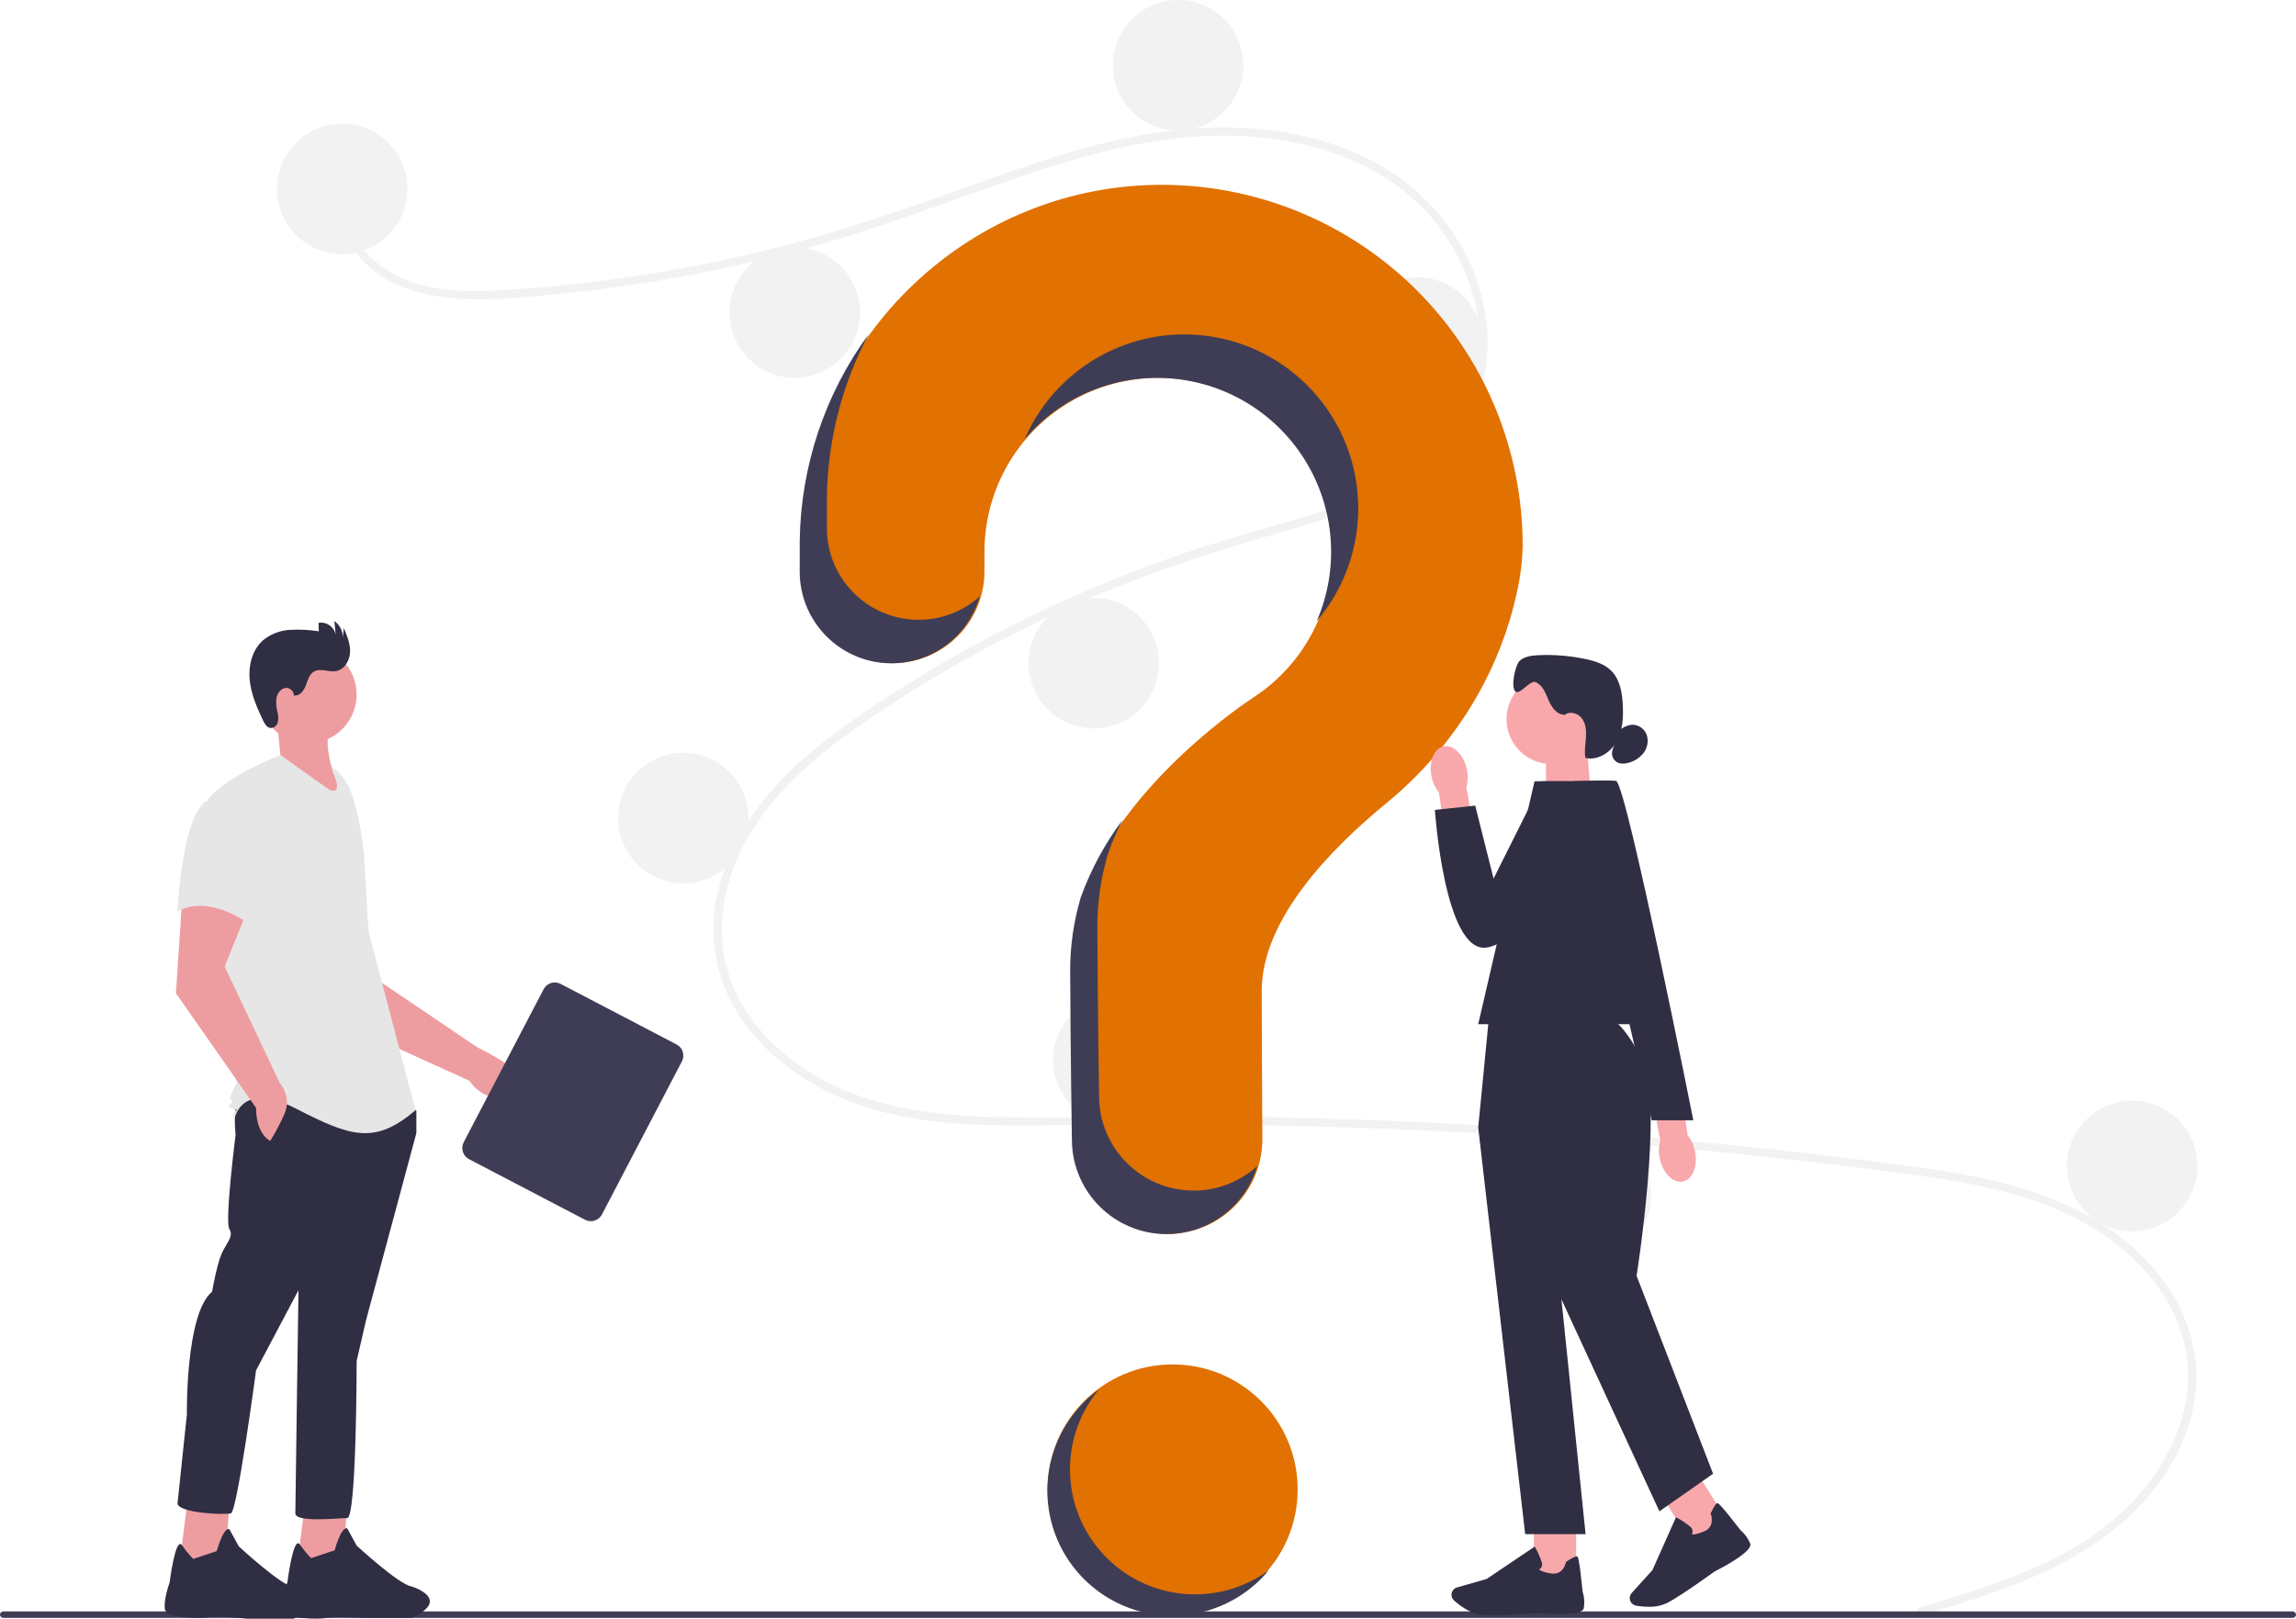
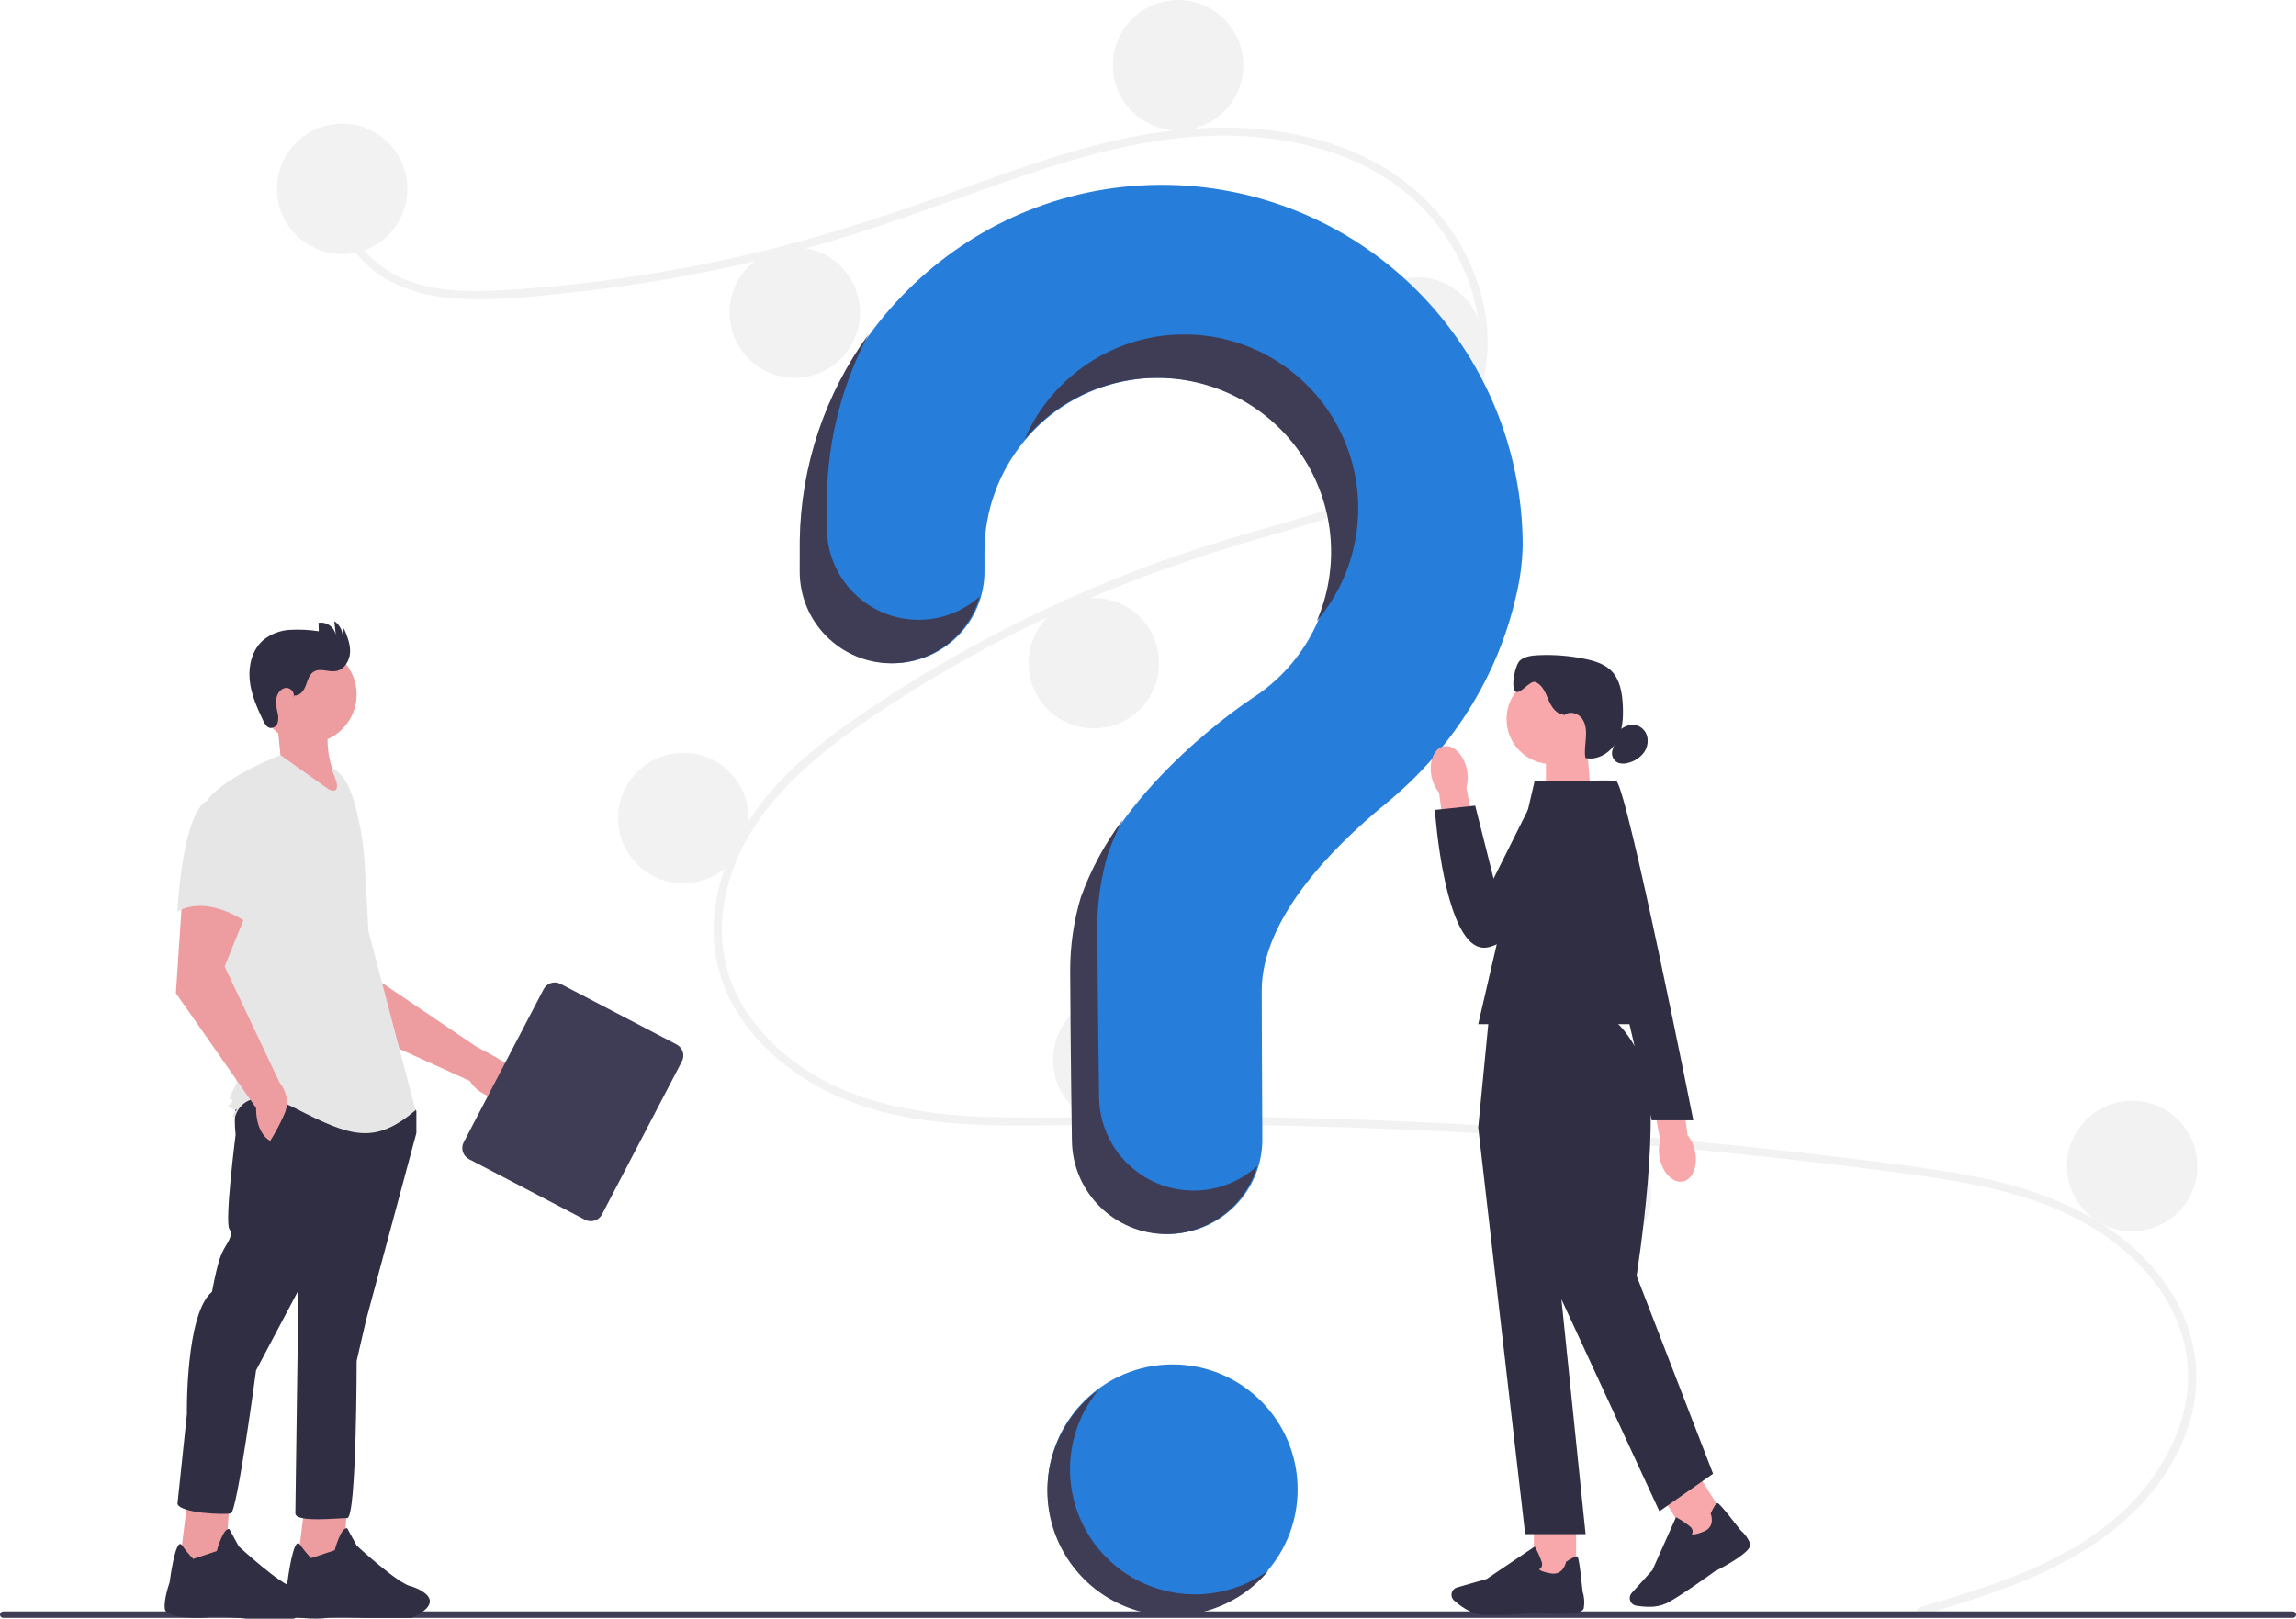
<svg xmlns="http://www.w3.org/2000/svg" width="960" height="676.854" viewBox="0 0 960 676.854" role="img" artist="Katerina Limpitsouni" source="https://undraw.co/">
  <g transform="translate(-537.662 -242.369)">
-     <circle cx="52.28" cy="52.28" r="52.28" transform="translate(975.673 812.908)" fill="#e17100" />
+     <circle cx="52.28" cy="52.28" r="52.28" transform="translate(975.673 812.908)" fill="#277dda" />
    <path d="M963.4,818.129c29.248-8.784,60.343-17.943,83.539-38.825,20.728-18.66,34.721-47.154,26.134-75.138-8.569-27.927-34.237-46.548-60.738-55.81-15.031-5.253-30.755-8.167-46.474-10.456-17.088-2.489-34.251-4.528-51.406-6.49Q810.258,619.493,705.28,616.85c-34.533-.87-69.06-.849-103.6-.347-30.845.448-63.33.437-91.944-12.673-22.252-10.194-42.447-28.742-48.647-53.114-7.157-28.134,6.044-56.785,24.981-77.161,9.982-10.74,21.648-19.78,33.682-28.092,13.056-9.017,26.567-17.4,40.371-25.217A562.168,562.168,0,0,1,645.1,381.07c14.485-5.267,29.186-9.811,44.015-14,12.521-3.54,25.081-7.085,37.183-11.908,23.394-9.324,45.644-25.117,51.592-51.009,5.638-24.539-3.868-51.179-20.531-69.409-19.279-21.091-48.347-30.336-76.216-31.832-31.287-1.679-61.853,6.151-91.26,16.089-31.365,10.6-62.053,22.787-94.08,31.372a633,633,0,0,1-96.828,18c-16,1.7-32.494,3.629-48.594,2.324-13.493-1.093-26.918-5.062-36.862-14.638-8.527-8.211-13.606-19.5-11.86-31.405.317-2.163,3.6-1.243,3.288.906-2.126,14.5,7.728,27.855,19.871,34.7,14.034,7.908,31.112,7.919,46.736,7.015a611.272,611.272,0,0,0,100.6-14.543c32.5-7.422,63.832-18.033,95.132-29.367,29.727-10.765,60.119-21.271,91.877-23.6,27.556-2.023,56.544,1.991,80.551,16.392,21.1,12.656,36.613,33.763,41.557,57.984,4.831,23.668-1.86,47.49-19.776,64.006-18.55,17.1-43.985,24.412-67.688,31.145-30.064,8.54-59.483,18.523-87.959,31.485a552.159,552.159,0,0,0-82.739,46.516c-25.284,17.278-50.236,39.018-58.232,69.841-3.725,14.358-3.037,29.586,3.2,43.148,5.542,12.059,14.669,22.2,25.3,30.025,25.368,18.667,57.341,22.5,87.984,22.881,34.416.428,68.833-.733,103.26-.168q105.242,1.727,210.052,12.812,26.263,2.78,52.46,6.145c15.709,2.018,31.47,4.024,46.914,7.609,27.461,6.374,54.183,18.63,71.251,41.913a69.692,69.692,0,0,1,13.578,34.6c1.195,13.1-2.011,26.219-7.933,37.87-13.107,25.788-37.657,42.191-63.729,52.968-13.964,5.772-28.449,10.145-42.906,14.486-2.106.632-3.006-2.657-.906-3.288Z" transform="translate(376.883 96.403)" fill="#f2f2f2" />
    <circle cx="27.277" cy="27.277" r="27.277" transform="translate(653.466 294.081)" fill="#f2f2f2" />
    <circle cx="27.277" cy="27.277" r="27.277" transform="translate(842.699 345.794)" fill="#f2f2f2" />
    <circle cx="27.277" cy="27.277" r="27.277" transform="translate(1002.95 242.369)" fill="#f2f2f2" />
    <circle cx="27.277" cy="27.277" r="27.277" transform="translate(1102.964 358.295)" fill="#f2f2f2" />
    <circle cx="27.277" cy="27.277" r="27.277" transform="translate(967.717 492.406)" fill="#f2f2f2" />
    <circle cx="27.277" cy="27.277" r="27.277" transform="translate(796.101 557.188)" fill="#f2f2f2" />
    <circle cx="27.277" cy="27.277" r="27.277" transform="translate(977.946 658.34)" fill="#f2f2f2" />
    <circle cx="27.277" cy="27.277" r="27.277" transform="translate(1173.429 715.166)" fill="#f2f2f2" />
    <circle cx="27.277" cy="27.277" r="27.277" transform="translate(1401.872 702.664)" fill="#f2f2f2" />
-     <path d="M622.121,220.373c-81.707.577-148.608,66.976-149.769,148.677-.011.754-.016,6.058-.015,13A38.355,38.355,0,0,0,510.686,420.4h0a38.377,38.377,0,0,0,38.371-38.4c0-4.727-.006-7.994-.006-8.194a72.738,72.738,0,1,1,111.972,61.236l.013.016S606.451,470.194,589.81,518.4l.014,0a106.843,106.843,0,0,0-4.4,30.423c0,4.234.249,41.28.73,71.349a39.536,39.536,0,0,0,39.54,38.895h0a39.547,39.547,0,0,0,39.544-39.791c-.167-27.537-.258-59.6-.258-61.929,0-29.6,28.556-59.094,52.012-78.327,27.011-22.148,46.448-52.329,54.255-86.375a98.611,98.611,0,0,0,2.841-21.4A150.874,150.874,0,0,0,622.121,220.373Z" transform="translate(400.232 99.284)" fill="#e17100" />
+     <path d="M622.121,220.373c-81.707.577-148.608,66.976-149.769,148.677-.011.754-.016,6.058-.015,13A38.355,38.355,0,0,0,510.686,420.4h0a38.377,38.377,0,0,0,38.371-38.4c0-4.727-.006-7.994-.006-8.194a72.738,72.738,0,1,1,111.972,61.236l.013.016S606.451,470.194,589.81,518.4l.014,0a106.843,106.843,0,0,0-4.4,30.423c0,4.234.249,41.28.73,71.349a39.536,39.536,0,0,0,39.54,38.895h0a39.547,39.547,0,0,0,39.544-39.791c-.167-27.537-.258-59.6-.258-61.929,0-29.6,28.556-59.094,52.012-78.327,27.011-22.148,46.448-52.329,54.255-86.375a98.611,98.611,0,0,0,2.841-21.4A150.874,150.874,0,0,0,622.121,220.373Z" transform="translate(400.232 99.284)" fill="#277dda" />
    <path d="M1136.309,747.956H179.016a1.353,1.353,0,1,1,0-2.706h957.293a1.353,1.353,0,1,1,0,2.706Z" transform="translate(360 170.947)" fill="#3f3d56" />
    <path d="M521.581,394.755h0a38.355,38.355,0,0,1-38.351-38.349c0-6.941,0-12.245.015-13A149.461,149.461,0,0,1,500.7,275.319a149.8,149.8,0,0,0-28.821,86.273c-.011.754-.016,6.058-.015,13a38.355,38.355,0,0,0,38.349,38.353h0a38.384,38.384,0,0,0,36.923-27.948A38.213,38.213,0,0,1,521.581,394.755Z" transform="translate(400.168 106.786)" fill="#3f3d56" />
    <path d="M613.483,293.673a72.742,72.742,0,0,1,63.258,101.621,72.735,72.735,0,1,0-122.093-76.131,72.591,72.591,0,0,1,58.834-25.49Z" transform="translate(411.47 106.798)" fill="#3f3d56" />
    <path d="M623,609.04h0a39.538,39.538,0,0,1-39.54-38.9c-.481-30.06-.73-67.106-.73-71.34a106.841,106.841,0,0,1,4.4-30.423l-.014,0a108.037,108.037,0,0,1,6.244-14.435,125.074,125.074,0,0,0-17.609,32.62l.014,0a106.841,106.841,0,0,0-4.4,30.423c0,4.234.249,41.28.73,71.349a39.536,39.536,0,0,0,39.54,38.895h0a39.552,39.552,0,0,0,37.96-28.462A39.392,39.392,0,0,1,623,609.04Z" transform="translate(413.753 131.173)" fill="#3f3d56" />
    <path d="M603.828,744.91a52.273,52.273,0,0,1-19.4-81.249A52.277,52.277,0,1,0,655.539,739.2a52.246,52.246,0,0,1-51.711,5.711Z" transform="translate(412.607 159.807)" fill="#3f3d56" />
    <g transform="translate(1135.87 516.267)">
      <path d="M274.847,101.451l-18.867,6.2V80.5H273.1Z" transform="translate(-207.812 -42.416)" fill="#f8a8ab" />
      <ellipse cx="18.799" cy="18.799" rx="18.799" ry="18.799" transform="translate(31.706 8.004)" fill="#f8a8ab" />
      <path d="M260.955,60.3c-3.147-.093-5.215-3.274-6.434-6.176s-2.48-6.236-5.4-7.433c-2.388-.979-6.6,5.645-8.479,3.881-1.966-1.84-.05-11.283,2.034-12.977s4.936-2.025,7.62-2.151a78.078,78.078,0,0,1,19.559,1.569c3.974.827,8.058,2.076,10.926,4.942,3.628,3.645,4.556,9.139,4.818,14.277.27,5.257-.034,10.757-2.591,15.357s-7.906,7.991-13.036,6.818c-.515-2.784.008-5.645.211-8.479s-.008-5.881-1.738-8.133-5.417-3.147-7.425-1.148" transform="translate(-205.287 -35.364)" fill="#2f2e43" />
      <path d="M291.721,72.216c1.882-1.375,4.135-2.531,6.446-2.245a6.5,6.5,0,0,1,5.257,4.8,8.349,8.349,0,0,1-1.628,7.113,11.784,11.784,0,0,1-6.278,3.962,6.621,6.621,0,0,1-4.3-.034,4.373,4.373,0,0,1-2.27-5.383" transform="translate(-212.925 -40.764)" fill="#2f2e43" />
      <rect width="17.668" height="25.068" transform="translate(43.138 361.184)" fill="#f8a8ab" />
      <path d="M226.427,505.82c-1.857,0-3.51-.042-4.756-.16-4.691-.43-9.171-3.9-11.424-5.923a3.2,3.2,0,0,1-.81-3.612h0a3.17,3.17,0,0,1,2.067-1.832l12.4-3.543L243.982,477.2l.228.4a35.787,35.787,0,0,1,2.717,6.1,2.715,2.715,0,0,1-.194,2.261,2.159,2.159,0,0,1-.933.776c.363.379,1.5,1.156,5.012,1.713,5.121.81,6.2-4.5,6.248-4.717l.034-.177.152-.1c2.439-1.569,3.941-2.286,4.455-2.134.321.093.861.262,2.32,14.715a14.856,14.856,0,0,1,.473,6.961c-.751,3.46-15.871,2.27-18.9,2-.084.008-11.407.819-19.161.819h-.008Z" transform="translate(-200.501 -104.397)" fill="#2f2e43" />
      <rect width="17.668" height="25.068" transform="translate(96.126 350.822) rotate(-31.95)" fill="#f8a8ab" />
      <path d="M305.5,499.023a31.637,31.637,0,0,1-5.34-.49,3.211,3.211,0,0,1-2.6-2.633h0a3.171,3.171,0,0,1,.784-2.649L307,483.683l9.872-22.123.4.219a35.788,35.788,0,0,1,5.535,3.738,2.689,2.689,0,0,1,1.026,2.025,2.135,2.135,0,0,1-.379,1.156c.506.135,1.882.187,5.155-1.2,4.775-2.017,2.885-7.1,2.8-7.307l-.067-.169.076-.16c1.24-2.624,2.126-4.025,2.649-4.168.329-.093.869-.236,9.754,11.264a14.8,14.8,0,0,1,4.083,5.653c1.19,3.333-12.268,10.328-14.977,11.695-.084.067-14.167,10.3-19.956,13.213a16.851,16.851,0,0,1-7.484,1.511h0Z" transform="translate(-214.303 -101.035)" fill="#2f2e43" />
      <path d="M276.388,214.98h-49.47L222.429,261l19.642,170.034h25.253l-10.1-98.205,40.964,88.662,22.444-15.711L288.65,323.005s11.424-72.108,2.447-90.071-14.707-17.956-14.707-17.956h0Z" transform="translate(-202.57 -63.427)" fill="#2f2e43" />
      <path d="M300.993,199.491H222.43L245.995,97.92h34.233Z" transform="translate(-202.57 -45.138)" fill="#2f2e43" />
      <path d="M199.236,93.2c-1.257-6.176,1.046-11.821,5.129-12.606s8.412,3.595,9.661,9.771a15.33,15.33,0,0,1-.244,7.441l4.969,26.249-12.842,2.034L202.374,100a15.508,15.508,0,0,1-3.139-6.8Z" transform="translate(-198.893 -42.416)" fill="#f8a8ab" />
      <path d="M276.036,97.918H245.851l-20.351,40.7-7.678-30.5-16.866,1.789s3.991,59.594,21.431,57.578,58.118-55.7,53.646-69.576h.008Z" transform="translate(-199.215 -45.136)" fill="#2f2e43" />
      <path d="M326.276,275.28c1.257,6.176-1.046,11.822-5.129,12.606s-8.412-3.595-9.661-9.771a15.33,15.33,0,0,1,.244-7.442l-4.969-26.249,12.842-2.034,3.535,26.089a15.507,15.507,0,0,1,3.139,6.8Z" transform="translate(-215.746 -67.71)" fill="#f8a8ab" />
      <path d="M269.54,97.861s17.154-.725,18.048,0c4.683,3.823,32.148,141.785,32.148,141.785h-17.4Z" transform="translate(-209.931 -45.078)" fill="#2f2e43" />
    </g>
    <g transform="translate(606.503 502.092)">
      <path d="M802.988,361.878l17.819,35.274,53.267,24.218c5.689,9.615,23.768,10.351,25.083,4.136,1.476-6.975-21.955-18.2-21.955-18.2l-44.559-30.139-3.9-25.946Z" transform="translate(-746.5 -229.103)" fill="#ed9da0" />
      <path d="M729.219,464.214,725.933,490.5l19.058,1.315,1.969-27.6Z" transform="translate(-670.628 -94.732)" fill="#ed9da0" />
      <path d="M865.991,677.545a51.6,51.6,0,0,1-4.7-5.751c-2.728-3.78-5.152,15.608-5.152,15.608s-2.629,7.886-1.969,11.829,15.771,3.943,18.4,3.288,15.771,0,15.771,0h19.715c17.087-7.886,0-13.143,0-13.143-5.258-.657-23-17.087-23-17.087l-3.943-7.229c-2.628-.657-5.258,9.2-5.258,9.2Z" transform="translate(-804.773 -285.719)" fill="#2f2e43" />
      <path d="M789.36,464.615,786.072,490.9l19.059,1.315,1.969-27.6Z" transform="translate(-780.058 -94.804)" fill="#ed9da0" />
      <path d="M926.126,677.947a51.653,51.653,0,0,1-4.7-5.751c-2.731-3.78-5.154,15.608-5.154,15.608s-2.628,7.229-1.969,11.172,15.771,3.939,18.4,3.288,15.771.657,15.771.657h19.715c17.087-7.886,0-13.144,0-13.144-5.258-.658-23-17.087-23-17.087l-3.943-7.229c-2.628-.657-5.258,9.2-5.258,9.2Z" transform="translate(-914.194 -285.791)" fill="#2f2e43" />
      <path d="M886.547,446.248c-2.629,3.288-1.314,14.458-1.314,14.458s-4.6,36.144-2.628,39.43-1.314,5.914-3.288,10.515-3.944,15.771-3.944,15.771c-11.172,9.2-10.515,51.259-10.515,51.259l-3.939,37.458c1.314,3.943,19.715,4.6,22.345,3.943s10.515-59.8,10.515-59.8l17.743-33.516s-1.314,89.374-1.314,93.32,17.743,1.969,21.686,1.969,3.943-65.717,3.943-65.717l3.943-17.085,21.03-78.2v-9.2l-3.288-4.6S889.175,442.962,886.547,446.248Z" transform="translate(-855.557 -245.985)" fill="#2f2e43" />
      <path d="M922.73,251.326c-4.129,9.2-1.685,22.042,6.576,36.144L895.79,271.7l5.258-4.6-1.311-13.141Z" transform="translate(-852.639 -211.083)" fill="#ed9da0" />
      <ellipse cx="20.373" cy="20.373" rx="20.373" ry="20.373" transform="translate(39.531 10.343)" fill="#ed9da0" />
      <path d="M913.238,275.827c4.389,2.609,7.014,7.4,8.521,12.282a116.4,116.4,0,0,1,5,27.807l1.591,28.253,19.715,74.918c-17.085,14.458-26.94,11.172-49.944-.657s-25.63,3.946-25.63,3.946-1.969-.657,0-2.628,0,0-1.969-1.969,0,0,.657-1.969,0-.658-.657-1.314,2.628-6.576,2.628-6.576l-5.255-49.29-6.576-69.659c7.886-9.858,30.228-18.4,30.228-18.4l20.376,14.458c6.576,2.628,1.314-7.886,1.314-7.886Z" transform="translate(-843.147 -214.555)" fill="#e6e6e6" />
      <path d="M929.576,343.937l-2.628,39.43,33.519,47.973c0,11.172,5.914,13.8,5.914,13.8a86.859,86.859,0,0,0,5.914-11.172c3.288-7.229-1.969-13.143-1.969-13.143l-23-48.629,9.858-24.315Z" transform="translate(-922.244 -227.791)" fill="#ed9da0" />
      <path d="M950.6,293.123c-11.172,3.943-13.143,46.66-13.143,46.66,13.143-7.229,28.915,4.6,28.915,4.6s3.288-11.172,7.229-25.629a25.116,25.116,0,0,0-5.258-23.659S961.778,289.181,950.6,293.123Z" transform="translate(-932.102 -218.378)" fill="#e6e6e6" />
      <path d="M18.824,31.062c2.266.295,3.975-2.023,4.766-4.167s1.4-4.637,3.366-5.795c2.692-1.581,6.134.321,9.211-.2,3.475-.589,5.734-4.272,5.913-7.792s-1.224-6.9-2.6-10.15L39,6.991A8,8,0,0,0,35.505,0l.616,5.918A6.282,6.282,0,0,0,28.9.721l.1,3.526A58.415,58.415,0,0,0,16.9,3.654,19.54,19.54,0,0,0,5.775,7.943C1.212,11.91-.455,18.439.1,24.459S3.148,36.135,5.739,41.6c.651,1.374,1.553,2.925,3.064,3.1a3.088,3.088,0,0,0,3.022-2.279,8.253,8.253,0,0,0-.037-4.055,17.21,17.21,0,0,1-.5-6.136c.358-2.033,1.822-4.043,3.871-4.291s4.147,2.094,3.162,3.911Z" transform="translate(35.443 0)" fill="#2f2e43" />
      <path d="M298.55,550.829l33.429-64.009a5.247,5.247,0,0,1,7.072-2.219l48.523,25.342a5.247,5.247,0,0,1,2.219,7.072l-33.429,64.009a5.247,5.247,0,0,1-7.072,2.219L300.769,557.9A5.247,5.247,0,0,1,298.55,550.829Z" transform="translate(-173.513 -332.917)" fill="#3f3d56" />
    </g>
  </g>
</svg>
